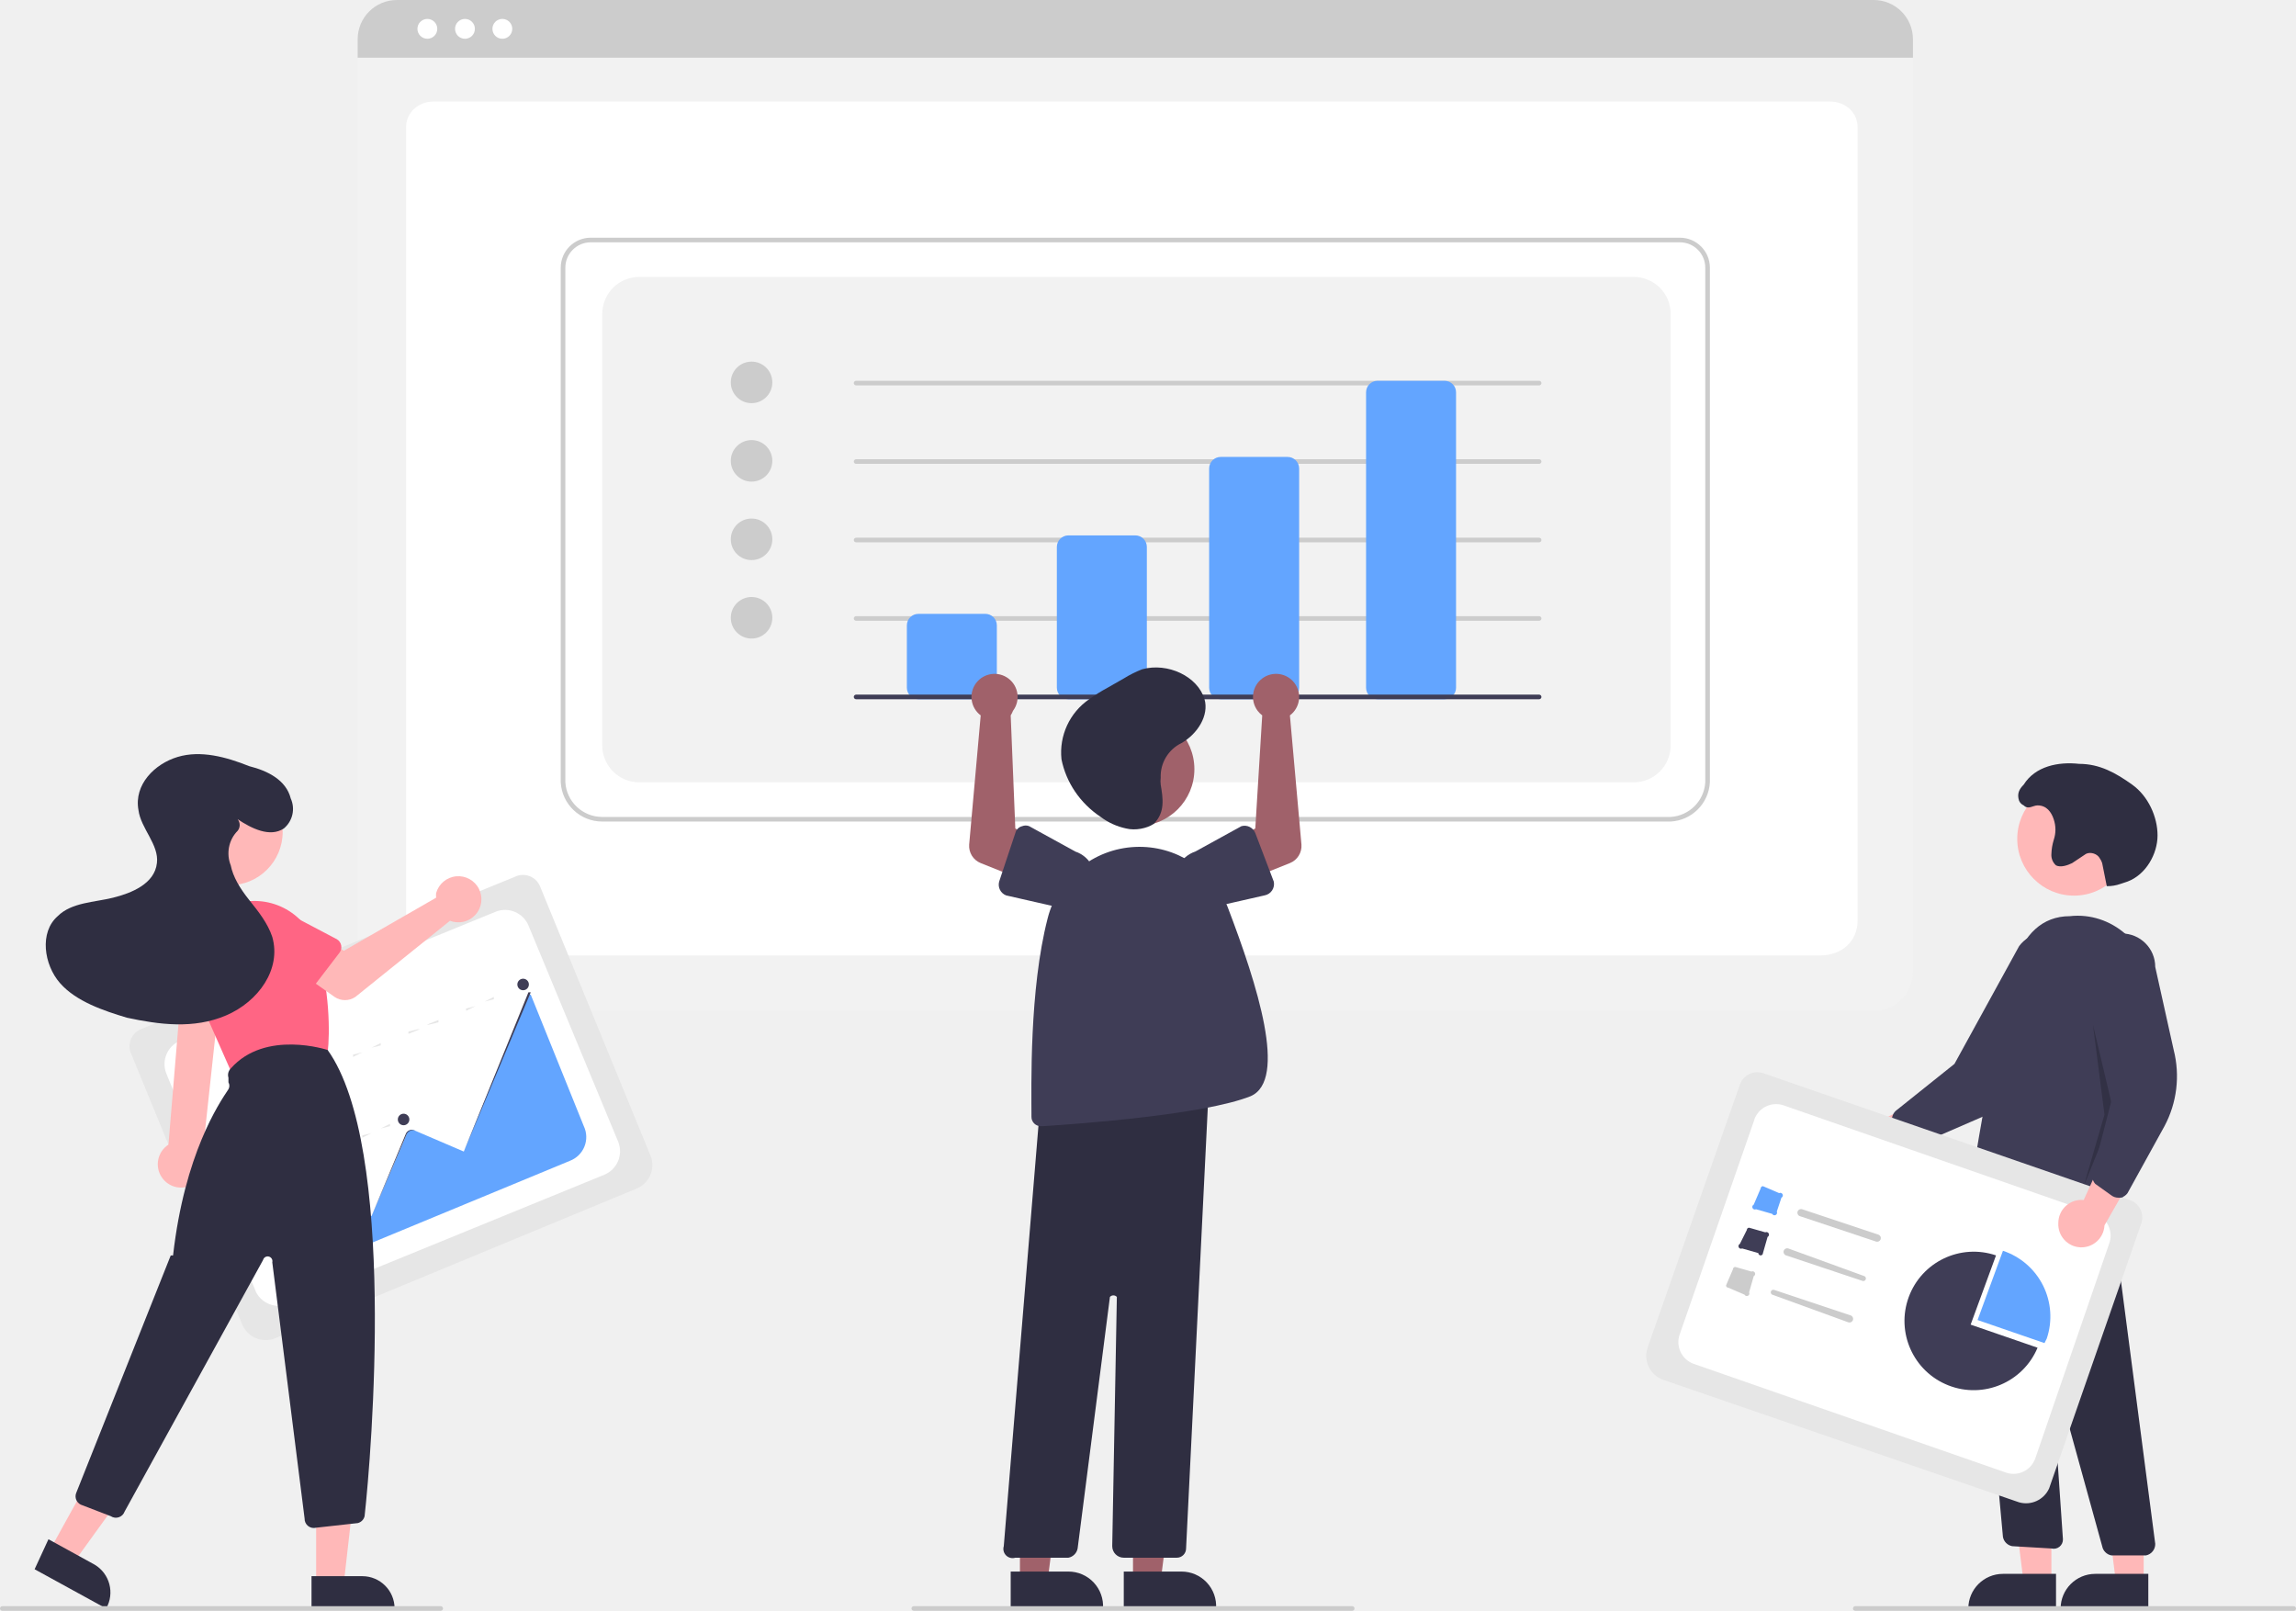
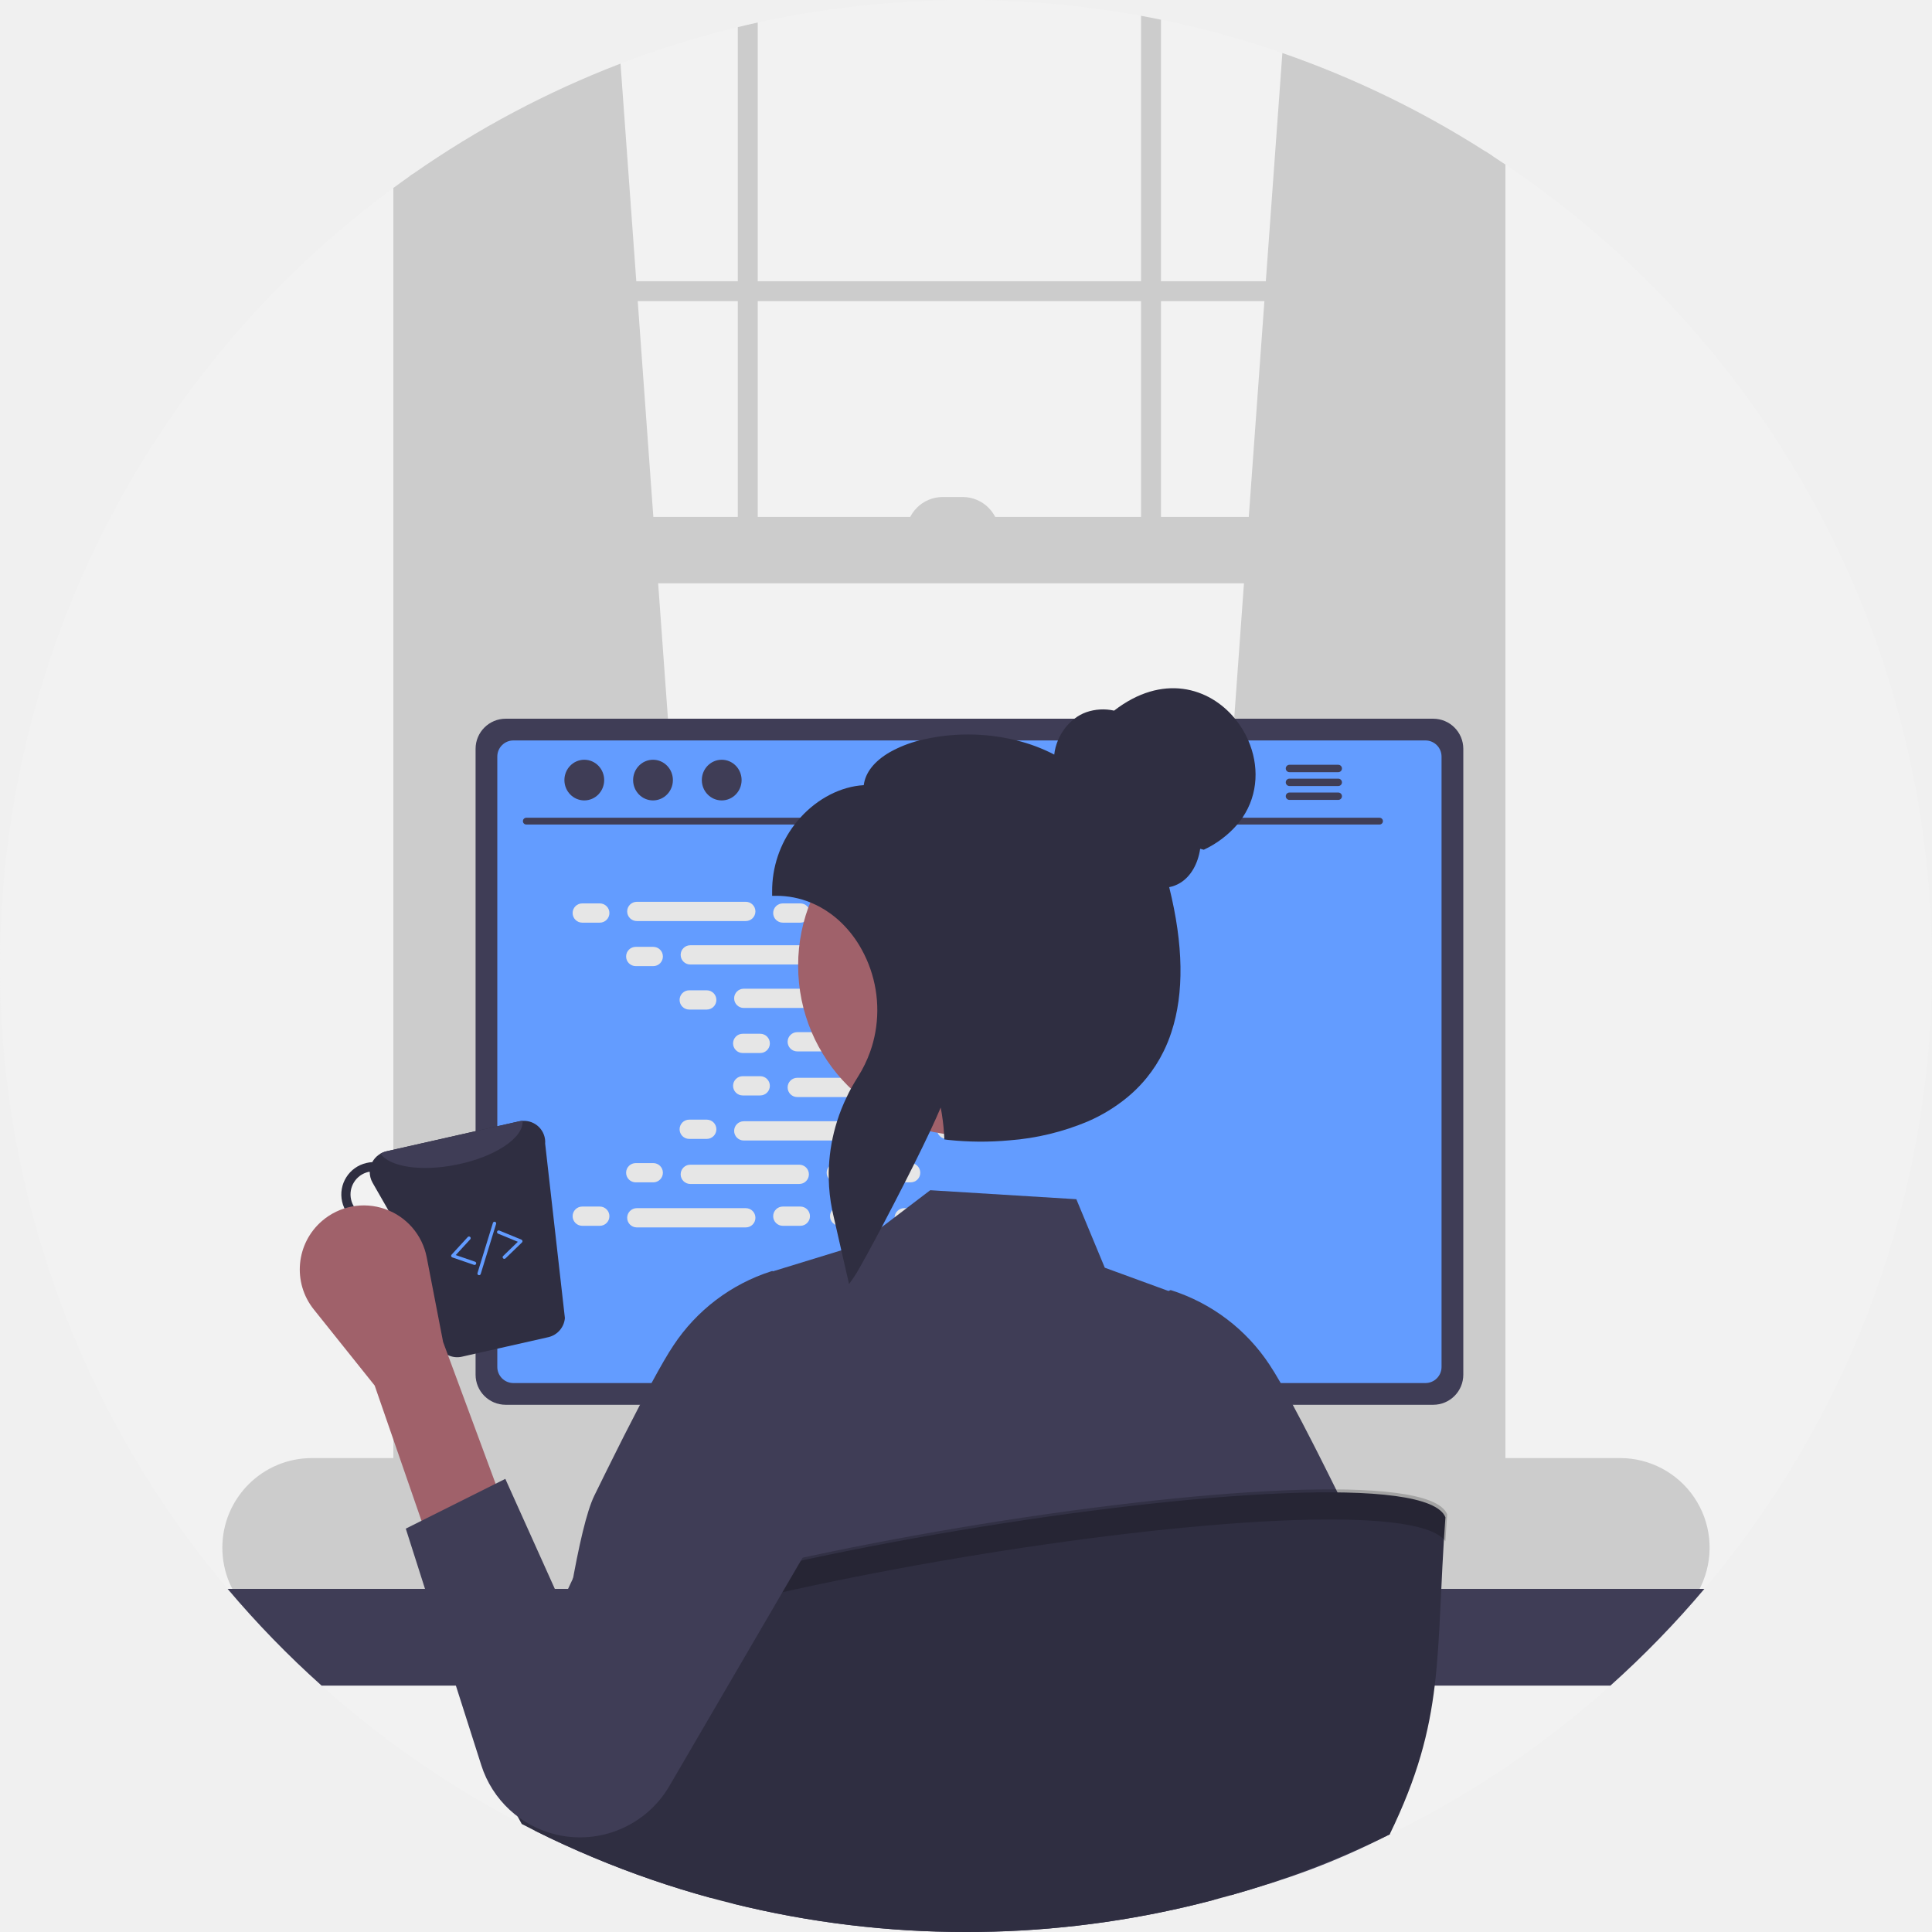
- <svg xmlns="http://www.w3.org/2000/svg" data-name="Layer 1" viewBox="0 0 995 698">
-   <path fill="#f2f2f2" d="M813 438H172a17 17 0 0 1-17-17V26a12 12 0 0 1 12-12h650a12 12 0 0 1 12 12v395a17 17 0 0 1-16 17Z" />
-   <path fill="#fff" d="M789 414H192c-9 0-16-6-16-15V55c0-6 5-11 12-11h605c7 0 12 5 12 11v344c0 9-7 15-16 15Z" />
-   <path fill="#ccc" d="M829 25H155v-8a17 17 0 0 1 17-17h640a17 17 0 0 1 17 17Z" />
-   <circle cx="185.2" cy="12.5" r="4.3" fill="#fff" />
-   <circle cx="201.5" cy="12.5" r="4.3" fill="#fff" />
-   <circle cx="217.7" cy="12.5" r="4.3" fill="#fff" />
-   <path fill="#ccc" d="M724 356H261a18 18 0 0 1-18-17V116a13 13 0 0 1 13-13h472a13 13 0 0 1 13 13v223a18 18 0 0 1-17 17ZM256 105a11 11 0 0 0-11 11v223a16 16 0 0 0 16 15h463a16 16 0 0 0 15-15V116a11 11 0 0 0-11-11Z" />
-   <path fill="#f2f2f2" d="M277 339h431a16 16 0 0 0 16-16V136a16 16 0 0 0-16-16H277a16 16 0 0 0-16 16v187a16 16 0 0 0 16 16Z" />
-   <circle cx="325.7" cy="165.7" r="9" fill="#ccc" />
-   <circle cx="325.7" cy="199.7" r="9" fill="#ccc" />
-   <circle cx="325.7" cy="233.7" r="9" fill="#ccc" />
-   <circle cx="325.7" cy="267.7" r="9" fill="#ccc" />
-   <path fill="#ccc" d="M667 167H371a1 1 0 0 1 0-2h296a1 1 0 0 1 0 2ZM667 201H371a1 1 0 0 1 0-2h296a1 1 0 0 1 0 2ZM667 235H371a1 1 0 0 1 0-2h296a1 1 0 0 1 0 2ZM667 269H371a1 1 0 0 1 0-2h296a1 1 0 0 1 0 2Z" />
-   <path fill="#63a5ff" d="M427 303h-29a5 5 0 0 1-5-5v-27a5 5 0 0 1 5-5h29a5 5 0 0 1 5 5v27a5 5 0 0 1-5 5ZM492 303h-29a5 5 0 0 1-5-5v-61a5 5 0 0 1 5-5h29a5 5 0 0 1 5 5v61a5 5 0 0 1-5 5ZM558 303h-29a5 5 0 0 1-5-5v-95a5 5 0 0 1 5-5h29a5 5 0 0 1 5 5v95a5 5 0 0 1-5 5ZM626 303h-29a5 5 0 0 1-5-5V170a5 5 0 0 1 5-5h29a5 5 0 0 1 5 5v128a5 5 0 0 1-5 5Z" />
-   <path fill="#3f3d56" d="M667 303H371a1 1 0 0 1 0-2h296a1 1 0 0 1 0 2Z" />
-   <path fill="#ffb8b8" d="M797 489a10 10 0 0 1 15-2l32-16-2 19-30 12a10 10 0 0 1-15-13Z" />
-   <path fill="#3f3d56" d="M824 496a5 5 0 0 1-1-2l-3-8a5 5 0 0 1 2-5l25-20 28-51a14 14 0 1 1 23 17l-16 34a46 46 0 0 1-23 23l-30 13a5 5 0 0 1-4 0 4 4 0 0 1-1-1Z" />
-   <circle cx="898.8" cy="363.5" r="24.6" fill="#ffb8b8" />
-   <path fill="#ffb8b8" d="M889 686h-12l-6-48h18v48z" />
-   <path fill="#2f2e41" d="M868 682h23v15h-38a15 15 0 0 1 15-15Z" />
-   <path fill="#ffb8b8" d="M929 686h-12l-6-48h18v48z" />
-   <path fill="#2f2e41" d="M908 682h23v15h-38a15 15 0 0 1 15-15ZM930 674h-15a5 5 0 0 1-4-4l-21-76a1 1 0 0 0-1 0l5 73a4 4 0 0 1-5 4l-17-1a5 5 0 0 1-4-4l-14-153 5 4 54-9 21 161a5 5 0 0 1-4 5Z" />
-   <path fill="#3f3d56" d="M872 529a33 33 0 0 1-17-4 4 4 0 0 1-2-5c2-11 11-70 20-102 4-13 12-21 24-21 18-2 34 12 36 31 3 32-9 78-15 97a4 4 0 0 1-7 2l-10-8a4 4 0 0 0-5 0c-9 8-17 10-24 10Z" />
-   <path d="m907 444 9 38-13 32 9-31-5-39z" opacity=".2" />
-   <path fill="#2f2e41" d="M913 384a17 17 0 0 0 6-1l3-1c8-3 13-12 13-20s-4-17-11-22-14-9-23-9c-9-1-19 1-24 9-2 2-3 4-2 7a4 4 0 0 0 2 2c2 2 4 0 6 0 4 0 6 3 7 6s1 6 0 9a23 23 0 0 0-1 6 6 6 0 0 0 2 5c2 1 5 0 7-1l6-4c2-1 5 0 6 2a7 7 0 0 1 1 2l2 10Z" />
-   <path fill="#e6e6e6" d="m875 651-154-53a11 11 0 0 1-7-14l40-114a8 8 0 0 1 10-5l159 55a8 8 0 0 1 5 10l-40 115a11 11 0 0 1-13 6Z" />
-   <path fill="#fff" d="m734 591 135 47a10 10 0 0 0 13-6l32-93a10 10 0 0 0-6-13l-135-47a10 10 0 0 0-13 7l-32 92a10 10 0 0 0 6 13Z" />
-   <path fill="#63a5ff" d="m768 526-7-2a1 1 0 0 1-1-2l3-7a1 1 0 0 1 1-1l7 3a1 1 0 0 1 1 2l-2 6a1 1 0 0 1-2 1Z" />
-   <path fill="#3f3d56" d="m762 543-7-2a1 1 0 0 1-1-2l3-6a1 1 0 0 1 1-1l7 2a1 1 0 0 1 1 2l-2 7a1 1 0 0 1-2 0Z" />
-   <path fill="#ccc" d="m756 561-7-3a1 1 0 0 1-1-1l3-7a1 1 0 0 1 1-1l7 2a1 1 0 0 1 1 2l-2 7a1 1 0 0 1-2 1ZM813 538l-33-11a1 1 0 1 1 1-3l33 11a1 1 0 1 1-1 3ZM807 555l-33-11a1 1 0 0 1 1-3l33 12a1 1 0 1 1-1 2ZM801 573l-33-12a1 1 0 0 1 1-2l33 11a1 1 0 0 1-1 3Z" />
-   <path fill="#63a5ff" d="m886 582 1-2a30 30 0 0 0-19-38l-11 30Z" />
-   <path fill="#3f3d56" d="m854 574 11-30a30 30 0 1 0 18 40Z" />
-   <path fill="#ffb8b8" d="M892 530a10 10 0 0 1 11-10l15-33 10 16-16 28a10 10 0 0 1-20-1Z" />
-   <path fill="#3f3d56" d="M918 519a5 5 0 0 1-3-1l-7-5a5 5 0 0 1-1-5l8-31-10-58a14 14 0 1 1 29 0l8 36a46 46 0 0 1-4 33l-16 29a5 5 0 0 1-3 2 4 4 0 0 1-1 0Z" />
-   <path fill="#ccc" d="M994 698H804a1 1 0 0 1 0-2h190a1 1 0 0 1 0 2Z" />
-   <path fill="#a0616a" d="M491 685h12l6-47h-18v47z" />
-   <path fill="#2f2e41" d="M487 681h25a15 15 0 0 1 15 16h-40Z" />
-   <path fill="#a0616a" d="M442 685h12l6-47h-18v47z" />
-   <path fill="#2f2e41" d="M438 681h25a15 15 0 0 1 15 16h-40Z" />
-   <circle cx="493" cy="333.3" r="24.6" fill="#a0616a" />
-   <path fill="#2f2e41" d="M510 675h-23a5 5 0 0 1-5-5l2-108a2 2 0 0 0-3 0l-14 109a5 5 0 0 1-4 4h-23a4 4 0 0 1-5-5l16-194 73-8-10 203a4 4 0 0 1-4 4Z" />
-   <path fill="#3f3d56" d="M451 488a4 4 0 0 1-4-4c0-13-1-55 7-86a41 41 0 0 1 38-31 41 41 0 0 1 40 26c13 34 26 75 10 82-20 8-74 12-90 13h-1Z" />
-   <path fill="#a0616a" d="M545 308a11 11 0 0 0 2 2l-3 49-11 6 6 17 20-8a8 8 0 0 0 5-8l-5-56a10 10 0 1 0-14-2Z" />
-   <path fill="#3f3d56" d="m544 361 8 21a5 5 0 0 1-4 6l-22 5a12 12 0 0 1-8-24l20-11a5 5 0 0 1 6 3Z" />
-   <path fill="#a0616a" d="M439 308a11 11 0 0 1-1 2l2 49 11 6-6 17-20-8a8 8 0 0 1-5-8l5-56a10 10 0 1 1 14-2Z" />
-   <path fill="#3f3d56" d="M443 358a4 4 0 0 1 3 0l20 11a12 12 0 0 1-8 24l-22-5a5 5 0 0 1-3-6l7-21a4 4 0 0 1 3-3Z" />
-   <path fill="#2f2e41" d="M503 337a16 16 0 0 1 9-15c7-4 12-12 10-19-3-10-16-16-27-13a49 49 0 0 0-8 4l-7 4a72 72 0 0 0-8 5 28 28 0 0 0-12 26c2 10 8 19 17 25a28 28 0 0 0 11 5c4 1 9 0 12-2 5-5 4-11 3-17a12 12 0 0 1 0-3Z" />
-   <path fill="#ccc" d="M586 698H396a1 1 0 0 1 0-2h190a1 1 0 0 1 0 2Z" />
-   <path fill="#e6e6e6" d="m276 515-157 65a11 11 0 0 1-14-6L57 457a8 8 0 0 1 4-11l162-66a8 8 0 0 1 11 4l48 117a11 11 0 0 1-6 14Z" />
-   <path fill="#fff" d="m125 565 137-56a11 11 0 0 0 6-14l-39-94a11 11 0 0 0-14-6L78 451a11 11 0 0 0-6 14l39 95a11 11 0 0 0 14 5Z" />
-   <path fill="#e6e6e6" d="m226 427 2-1-2 1zM222 429l-4 2 4-2Zm-8 4-4 1 4-2Zm-8 3-4 2v-1l4-1Zm-8 3-4 2 4-2Zm-8 4-4 1h-1l5-2Zm-8 3-5 2v-1l4-1Zm-9 3-4 2 4-2Zm-8 4-4 1 4-2Zm-8 3-4 2v-1l4-1Zm-8 3-4 2 4-2Zm-8 4-4 1 4-2Zm-8 3-4 2-1-1 5-1Zm-8 3-5 2 4-2Zm-9 4-4 1 4-2Zm-8 3-4 2v-1l4-1Zm-8 4-4 1 4-2ZM90 483h1-1zM173 486h2-2zM169 488l-4 1 4-2Zm-8 3-4 2v-1l4-1Zm-8 3-4 2 4-2Zm-8 4-4 1 4-2Zm-8 3-4 2v-1l4-1Zm-8 3-4 2 4-2Zm-8 4-4 1 4-2Zm-8 3-4 1 4-2ZM102 514h2-2zM139 516h2-2zM136 519l-5 1 4-2Zm-9 3-4 2v-1l4-1Zm-8 3-4 2 4-2ZM108 529h2-2zM150 542h2-2zM146 544l-4 2v-1l4-1Zm-8 3-4 2h-1l5-2Zm-9 4-4 1 4-2ZM119 554l2-1-2 1z" />
-   <path fill="#63a5ff" d="m131 551 116-48a11 11 0 0 0 6-15l-23-57h-1l-28 68-21-9a3 3 0 0 0-3 0 3 3 0 0 0-1 2l-15 35-15-6a3 3 0 0 0-4 1l-11 29Z" />
-   <path fill="#3f3d56" d="m130 551 12-29a3 3 0 0 1 4-1l15 6 15-36a3 3 0 0 1 4-1l21 9 28-69h1l-29 69-21-9a3 3 0 0 0-4 2l-15 35-15-6a3 3 0 0 0-4 1Z" />
-   <circle cx="141.7" cy="516" r="2.5" fill="#3f3d56" />
-   <circle cx="174.9" cy="485.1" r="2.5" fill="#3f3d56" />
-   <circle cx="226.7" cy="426.6" r="2.5" fill="#3f3d56" />
-   <path fill="#ffb8b8" d="M84 513a10 10 0 0 0 4-15l8-74H79l-6 72a10 10 0 0 0 11 17Z" />
-   <circle cx="99.4" cy="360.5" r="23.1" fill="#ffb8b8" />
-   <path fill="#ff6584" d="M104 467a4 4 0 0 1-4-3l-15-34a28 28 0 0 1 16-38 28 28 0 0 1 36 18c6 18 6 38 5 46a4 4 0 0 1-3 4l-34 7a4 4 0 0 1-1 0Z" />
-   <path fill="#ffb8b8" d="M137 686h12l5-44h-17v44z" />
-   <path fill="#2f2e41" d="M171 697h-36v-14h22a14 14 0 0 1 14 14Z" />
-   <path fill="#ffb8b8" d="m22 671 10 6 26-36-15-8-21 38z" />
-   <path fill="#2f2e41" d="m46 697-31-17 6-13 20 11a14 14 0 0 1 5 19ZM137 662a4 4 0 0 1-5-4l-14-111a2 2 0 0 0-4-1L54 655a4 4 0 0 1-6 2l-13-5a4 4 0 0 1-2-5l41-103a3 3 0 0 0 1 0c5-44 20-66 24-72a3 3 0 0 0 0-3v-2a4 4 0 0 1 1-4c15-17 42-8 42-8 30 42 19 175 16 202a4 4 0 0 1-3 3l-18 2Z" />
-   <path fill="#ffb8b8" d="M189 387a10 10 0 0 0 0 2l-40 23-10-6-11 14 17 12a8 8 0 0 0 9 0l41-33a10 10 0 1 0-6-12Z" />
-   <path fill="#ff6584" d="m147 413-13 17a4 4 0 0 1-6 0l-15-15a12 12 0 0 1 14-18l19 10a4 4 0 0 1 1 6ZM97 443l-21-4a4 4 0 0 1-4-6l7-20a12 12 0 0 1 23 4v22a4 4 0 0 1-5 4Z" />
-   <path fill="#2f2e41" d="M103 355c6 4 14 8 20 4a11 11 0 0 0 3-13c-2-8-10-12-18-14-10-4-21-7-31-4s-19 12-17 23c1 8 9 15 8 23-1 9-11 13-19 15s-18 2-24 8c-8 7-6 21 1 29s19 12 29 15c14 3 29 5 43-1s24-20 20-34c-2-6-6-11-10-16s-7-10-8-15c-2-5-1-11 3-15a4 4 0 0 0 0-5Z" />
-   <path fill="#ccc" d="M191 698H1a1 1 0 0 1 0-2h190a1 1 0 0 1 0 2Z" />
+ <svg xmlns="http://www.w3.org/2000/svg" data-name="Layer 1" width="578" height="578" viewBox="0 0 578 578">
+   <path d="M889,450a287.861,287.861,0,0,1-68.09,186.34c-1.6,1.9-3.23,3.77-4.89,5.63a290.588,290.588,0,0,1-67.49,55.99q-8.67,5.205-17.72,9.81c-.61.31-1.23.62-1.84.92-.73.37-1.47.73-2.21,1.09A286.159,286.159,0,0,1,679.24,728q-2.55.72-5.11,1.4a288.588,288.588,0,0,1-65.84,9.49c-1.16.03-2.3.05-3.4.07-.39.01-.77.02-1.15.02-1.25.01-2.49.02-3.74.02a289.271,289.271,0,0,1-69.54-8.43q-3.42-.84-6.81-1.77a285.473,285.473,0,0,1-34.97-12.03q-9-3.75-17.68-8.09c-1.31-.66-2.62-1.32-3.91-2-.55-.27-1.09-.56-1.63-.84a290.458,290.458,0,0,1-81.65-64.06c-1.6-1.79-3.17-3.61-4.72-5.44a289.025,289.025,0,0,1,49.59-419.1c1.64-1.21,3.29-2.41,4.96-3.58q.495-.345.99-.69a286.753,286.753,0,0,1,97.1-43.85c1.98-.49,3.96-.95,5.96-1.38a291.798,291.798,0,0,1,114.68-2.01c1.99.37,3.98.75,5.96,1.16a287.281,287.281,0,0,1,97.1,39.43c.66.42,1.32.84,1.98,1.28,1.33.86,2.66,1.74,3.97,2.63A288.686,288.686,0,0,1,889,450Z" transform="translate(-311 -161)" fill="#f2f2f2" />
+   <path d="M527,599.51l-92.37,8.2-.99.09V213.66q.495-.345.99-.69a288.323,288.323,0,0,1,62.01-32.94l4.72,65.1.43,5.96,4.67,64.56L507.9,335.51l18.93,261.7Z" transform="translate(-311 -161)" fill="#ccc" />
+   <path d="M755.43,206.32c.66.42,1.32.84,1.98,1.28V607.8l-1.98-.18-91.37-8.11.17-2.3L683.16,335.51l1.44-19.86,4.67-64.56.43-5.96,4.95-68.27A287.687,287.687,0,0,1,755.43,206.32Z" transform="translate(-311 -161)" fill="#ccc" />
+   <path d="M755.43,206.32V613.26c0,7.81-5.38,14.16-12,14.16H446.63c-5.48,0-10.13-4.36-11.54-10.31a16.108,16.108,0,0,1-.46-3.85V212.97q-.495.345-.99.69c-1.67,1.17-3.32,2.37-4.96,3.58V613.26a22.919,22.919,0,0,0,6.18,16,17.06,17.06,0,0,0,7.78,4.66,15.118,15.118,0,0,0,3.99.53h296.8a15.249,15.249,0,0,0,4-.53c7.98-2.15,13.95-10.59,13.95-20.66V210.23c-1.31-.89-2.64-1.77-3.97-2.63C756.75,207.16,756.09,206.74,755.43,206.32Z" transform="translate(-311 -161)" fill="#ccc" />
+   <rect x="120.655" y="84.134" width="326.752" height="5.959" fill="#ccc" />
+   <path d="M531.73,169.12c1.98-.49,3.96-.95,5.96-1.38V329.55h-5.96Z" transform="translate(-311 -161)" fill="#ccc" />
+   <path d="M652.37,165.73c1.99.37,3.98.75,5.96,1.16V329.55h-5.96Z" transform="translate(-311 -161)" fill="#ccc" />
+   <path d="M795.65,597.21H404.34a26.82,26.82,0,0,0,0,53.64H795.65a26.76,26.76,0,0,0,20.12-9.11,27.096,27.096,0,0,0,3.02-4.18,25.54,25.54,0,0,0,1.75-3.56,26.803,26.803,0,0,0-24.89-36.79Z" transform="translate(-311 -161)" fill="#ccc" />
+   <rect x="122.642" y="154.649" width="324.766" height="19.863" fill="#ccc" />
+   <path d="M282.045,148.69h5.959a10.925,10.925,0,0,1,10.925,10.925v0a0,0,0,0,1,0,0h-27.809a0,0,0,0,1,0,0v0a10.925,10.925,0,0,1,10.925-10.925Z" fill="#ccc" />
+   <path d="M820.91,636.34a289.004,289.004,0,0,1-28.12,28.95H407.21a289.004,289.004,0,0,1-28.12-28.95Z" transform="translate(-311 -161)" fill="#3f3d56" />
+   <path d="M632.28,536.07H567.36a3.175,3.175,0,0,0-1.03.16,3.448,3.448,0,0,0-2.43,3.3V642.09h71.85V539.53A3.463,3.463,0,0,0,632.28,536.07Zm-24.57,50.6a7.531,7.531,0,0,1-1.56,4.6,7.665,7.665,0,0,1-13.78-4.6v-11.9a7.67,7.67,0,0,1,15.34,0Z" transform="translate(-311 -161)" fill="#2f2e41" />
+   <path d="M563.68,638.81v9.89a1.94,1.94,0,0,0,1.93,1.94h68.43a1.946,1.946,0,0,0,1.93-1.94v-9.89Z" transform="translate(-311 -161)" fill="#3f3d56" />
+   <path d="M739.78,376.02H462.28a9.011,9.011,0,0,0-9,8.99V572.27a9.007,9.007,0,0,0,9,9h277.5a9.007,9.007,0,0,0,9-9V385.01A9.012,9.012,0,0,0,739.78,376.02Z" transform="translate(-311 -161)" fill="#3f3d56" />
+   <path d="M737.46,382.52H464.59a4.82,4.82,0,0,0-4.81,4.82V569.96a4.818,4.818,0,0,0,4.81,4.81H737.46a4.818,4.818,0,0,0,4.81-4.81V387.34A4.821,4.821,0,0,0,737.46,382.52Z" transform="translate(-311 -161)" fill="#639cff" />
+   <path d="M687.24,650.48l-2.52-11.97a2.992,2.992,0,0,0-1.86-2.17,2.894,2.894,0,0,0-1.06-.2H524.49a2.895,2.895,0,0,0-1.06.2,2.993,2.993,0,0,0-1.86,2.17l-2.52,11.97a2.987,2.987,0,0,0,2.92,3.6H684.31a2.948,2.948,0,0,0,2.32-1.11A2.985,2.985,0,0,0,687.24,650.48Z" transform="translate(-311 -161)" fill="#2f2e41" />
+   <rect x="214.643" y="477.296" width="5" height="3" rx="0.488" fill="#3f3d56" />
+   <rect x="224.643" y="477.296" width="5" height="3" rx="0.488" fill="#3f3d56" />
+   <rect x="234.643" y="477.296" width="5" height="3" rx="0.488" fill="#3f3d56" />
+   <rect x="244.643" y="477.296" width="5" height="3" rx="0.488" fill="#3f3d56" />
+   <rect x="254.643" y="477.296" width="5" height="3" rx="0.488" fill="#3f3d56" />
+   <rect x="264.643" y="477.296" width="5" height="3" rx="0.488" fill="#3f3d56" />
+   <rect x="274.643" y="477.296" width="5" height="3" rx="0.488" fill="#3f3d56" />
+   <rect x="284.643" y="477.296" width="5" height="3" rx="0.488" fill="#3f3d56" />
+   <rect x="294.643" y="477.296" width="5" height="3" rx="0.488" fill="#3f3d56" />
+   <rect x="304.643" y="477.296" width="5" height="3" rx="0.488" fill="#3f3d56" />
+   <rect x="314.643" y="477.296" width="5" height="3" rx="0.488" fill="#3f3d56" />
+   <rect x="324.643" y="477.296" width="5" height="3" rx="0.488" fill="#3f3d56" />
+   <rect x="334.643" y="477.296" width="5" height="3" rx="0.488" fill="#3f3d56" />
+   <rect x="344.643" y="477.296" width="5" height="3" rx="0.488" fill="#3f3d56" />
+   <rect x="354.643" y="477.296" width="5" height="3" rx="0.488" fill="#3f3d56" />
+   <rect x="364.643" y="477.296" width="5" height="3" rx="0.488" fill="#3f3d56" />
+   <rect x="214.525" y="482.296" width="5" height="3" rx="0.488" fill="#3f3d56" />
+   <rect x="224.525" y="482.296" width="5" height="3" rx="0.488" fill="#3f3d56" />
+   <rect x="234.525" y="482.296" width="5" height="3" rx="0.488" fill="#3f3d56" />
+   <rect x="244.525" y="482.296" width="5" height="3" rx="0.488" fill="#3f3d56" />
+   <rect x="254.525" y="482.296" width="5" height="3" rx="0.488" fill="#3f3d56" />
+   <rect x="264.525" y="482.296" width="5" height="3" rx="0.488" fill="#3f3d56" />
+   <rect x="274.525" y="482.296" width="5" height="3" rx="0.488" fill="#3f3d56" />
+   <rect x="284.525" y="482.296" width="5" height="3" rx="0.488" fill="#3f3d56" />
+   <rect x="294.525" y="482.296" width="5" height="3" rx="0.488" fill="#3f3d56" />
+   <rect x="304.525" y="482.296" width="5" height="3" rx="0.488" fill="#3f3d56" />
+   <rect x="314.525" y="482.296" width="5" height="3" rx="0.488" fill="#3f3d56" />
+   <rect x="324.525" y="482.296" width="5" height="3" rx="0.488" fill="#3f3d56" />
+   <rect x="334.525" y="482.296" width="5" height="3" rx="0.488" fill="#3f3d56" />
+   <rect x="344.525" y="482.296" width="5" height="3" rx="0.488" fill="#3f3d56" />
+   <rect x="354.525" y="482.296" width="5" height="3" rx="0.488" fill="#3f3d56" />
+   <rect x="364.525" y="482.296" width="5" height="3" rx="0.488" fill="#3f3d56" />
+   <rect x="262.525" y="488.296" width="40" height="3" rx="0.488" fill="#3f3d56" />
+   <path d="M723.748,407.677H468.425a1.016,1.016,0,0,1,0-2.031H723.748a1.016,1.016,0,0,1,0,2.031Z" transform="translate(-311 -161)" fill="#3f3d56" />
+   <ellipse cx="174.805" cy="233.379" rx="5.95" ry="6.083" fill="#3f3d56" />
+   <ellipse cx="195.361" cy="233.379" rx="5.95" ry="6.083" fill="#3f3d56" />
+   <ellipse cx="215.917" cy="233.379" rx="5.95" ry="6.083" fill="#3f3d56" />
+   <path d="M711.37,389.8h-14.6a1.105,1.105,0,0,0,0,2.21h14.6a1.105,1.105,0,0,0,0-2.21Z" transform="translate(-311 -161)" fill="#3f3d56" />
+   <path d="M711.37,393.95h-14.6a1.105,1.105,0,0,0,0,2.21h14.6a1.105,1.105,0,0,0,0-2.21Z" transform="translate(-311 -161)" fill="#3f3d56" />
+   <path d="M711.37,398.1h-14.6a1.105,1.105,0,0,0,0,2.21h14.6a1.105,1.105,0,0,0,0-2.21Z" transform="translate(-311 -161)" fill="#3f3d56" />
+   <rect x="171.314" y="270.273" width="11.006" height="5.76" rx="2.88" fill="#e6e6e6" />
+   <rect x="231.314" y="270.273" width="11.006" height="5.76" rx="2.88" fill="#e6e6e6" />
+   <rect x="248.314" y="270.273" width="11.006" height="5.76" rx="2.88" fill="#e6e6e6" />
+   <rect x="187.634" y="269.793" width="38.366" height="5.76" rx="2.88" fill="#e6e6e6" />
+   <rect x="267.634" y="269.793" width="38.366" height="5.76" rx="2.88" fill="#e6e6e6" />
+   <rect x="187.314" y="283.273" width="11.006" height="5.76" rx="2.88" fill="#e6e6e6" />
+   <rect x="247.314" y="283.273" width="11.006" height="5.76" rx="2.88" fill="#e6e6e6" />
+   <rect x="264.314" y="283.273" width="11.006" height="5.76" rx="2.88" fill="#e6e6e6" />
+   <rect x="203.634" y="282.793" width="38.366" height="5.76" rx="2.88" fill="#e6e6e6" />
+   <rect x="283.634" y="282.793" width="38.366" height="5.76" rx="2.88" fill="#e6e6e6" />
+   <rect x="203.314" y="296.273" width="11.006" height="5.76" rx="2.88" fill="#e6e6e6" />
+   <rect x="263.314" y="296.273" width="11.006" height="5.76" rx="2.88" fill="#e6e6e6" />
+   <rect x="280.314" y="296.273" width="11.006" height="5.76" rx="2.88" fill="#e6e6e6" />
+   <rect x="219.634" y="295.793" width="38.366" height="5.76" rx="2.88" fill="#e6e6e6" />
+   <rect x="299.634" y="295.793" width="38.366" height="5.76" rx="2.88" fill="#e6e6e6" />
+   <rect x="219.314" y="309.273" width="11.006" height="5.76" rx="2.88" fill="#e6e6e6" />
+   <rect x="279.314" y="309.273" width="11.006" height="5.76" rx="2.88" fill="#e6e6e6" />
+   <rect x="296.314" y="309.273" width="11.006" height="5.76" rx="2.88" fill="#e6e6e6" />
+   <rect x="235.634" y="308.793" width="38.366" height="5.76" rx="2.88" fill="#e6e6e6" />
+   <rect x="231.314" y="360.967" width="11.006" height="5.76" rx="2.88" fill="#e6e6e6" />
+   <rect x="248.314" y="360.967" width="11.006" height="5.76" rx="2.88" fill="#e6e6e6" />
+   <rect x="267.634" y="361.447" width="38.366" height="5.76" rx="2.88" fill="#e6e6e6" />
+   <rect x="171.314" y="360.967" width="11.006" height="5.76" rx="2.88" fill="#e6e6e6" />
+   <rect x="187.634" y="361.447" width="38.366" height="5.76" rx="2.88" fill="#e6e6e6" />
+   <rect x="187.314" y="347.967" width="11.006" height="5.76" rx="2.88" fill="#e6e6e6" />
+   <rect x="247.314" y="347.967" width="11.006" height="5.76" rx="2.88" fill="#e6e6e6" />
+   <rect x="264.314" y="347.967" width="11.006" height="5.76" rx="2.88" fill="#e6e6e6" />
+   <rect x="203.634" y="348.447" width="38.366" height="5.76" rx="2.88" fill="#e6e6e6" />
+   <rect x="203.314" y="334.967" width="11.006" height="5.76" rx="2.88" fill="#e6e6e6" />
+   <rect x="263.314" y="334.967" width="11.006" height="5.76" rx="2.88" fill="#e6e6e6" />
+   <rect x="280.314" y="334.967" width="11.006" height="5.76" rx="2.88" fill="#e6e6e6" />
+   <rect x="219.634" y="335.447" width="38.366" height="5.76" rx="2.88" fill="#e6e6e6" />
+   <rect x="219.314" y="321.967" width="11.006" height="5.76" rx="2.88" fill="#e6e6e6" />
+   <rect x="279.314" y="321.967" width="11.006" height="5.76" rx="2.88" fill="#e6e6e6" />
+   <rect x="296.314" y="321.967" width="11.006" height="5.76" rx="2.88" fill="#e6e6e6" />
+   <rect x="235.634" y="322.447" width="38.366" height="5.76" rx="2.88" fill="#e6e6e6" />
+   <path d="M726.81,709.77c-.61.31-1.23.62-1.84.92-15.8,7.9-28.44,12.39-45.73,17.31-1.46-16.3-2.87-44.95-4.24-62.71-.36-4.61-.72-8.48-1.07-11.21a15.182,15.182,0,0,0-.88-4.25l.06,4.25.15,11.21.87,64.11a288.588,288.588,0,0,1-65.84,9.49c-1.16.03-2.3.05-3.4.07-.39.01-.77.02-1.15.02-1.25.01-2.49.02-3.74.02a289.271,289.271,0,0,1-69.54-8.43c.49-16.13.98-44.46,1.45-65.28.1-4.07.19-7.86.29-11.21.19-7.16.39-12.32.58-14.05a4.361,4.361,0,0,0-.39.97,97.154,97.154,0,0,0-1.89,13.08c-.35,3.35-.7,7.14-1.05,11.21-1.86,21.63-3.8,51.04-5.8,63.51a285.473,285.473,0,0,1-34.97-12.03q-9-3.75-17.68-8.09c1.1-7.2,2.25-15.27,3.43-23.64.92-6.49,1.87-13.16,2.84-19.75,1.5-10.18,3.04-20.16,4.6-28.95,2.28-12.84,4.62-23.16,6.94-27.9,2.2-4.5,4.4-8.94,6.53-13.19.74-1.49,1.48-2.96,2.2-4.39.17-.34.34-.67.51-1,1.53-3.01,3.01-5.89,4.42-8.59,1.21-2.31,2.36-4.49,3.45-6.5,2.64-4.88,4.88-8.77,6.54-11.23a55.257,55.257,0,0,1,29.28-22.21l.3-.08.21.09,20.45-6.28,2.99-.92,2.01-.62,7.08-5.39,3.85-2.93,3.61-2.75,7.06-5.37,43.71,2.69,8.51,20.49,19.06,6.97.33-.15.29-.12.3.08a55.306,55.306,0,0,1,29.28,22.21c.94,1.41,2.08,3.27,3.37,5.52,1.1,1.91,2.3,4.09,3.6,6.5,1.85,3.43,3.87,7.3,6.01,11.49.47.92.95,1.86,1.43,2.81q1.335,2.64,2.71,5.39c2.13,4.25,4.33,8.69,6.53,13.2,1.91,3.91,3.84,11.95,5.74,22.18,1.57,8.5,3.13,18.52,4.64,28.95,1.98,13.52-.13,29.71,1.66,42.15C726.58,708.23,726.7,709,726.81,709.77Z" transform="translate(-311 -161)" fill="#3f3d56" />
+   <circle cx="289.615" cy="288.888" r="50.836" fill="#a0616a" />
+   <path d="M684.45,382.52a26.608,26.608,0,0,0-3.97-6.5c-7.72-9.43-21.76-13.58-36.17-2.42a15.279,15.279,0,0,0-8.35.48,12.91,12.91,0,0,0-3.52,1.94,15.97,15.97,0,0,0-4.94,6.5,15.522,15.522,0,0,0-1.1,4.23,50.565,50.565,0,0,0-11.23-4.23,60.34,60.34,0,0,0-29.13,0,36.544,36.544,0,0,0-8.78,3.48c-4.68,2.7-7.37,6.11-7.85,9.9-6.75.38-13.77,3.93-19,9.75-.59.65-1.16,1.33-1.69,2.03A32.709,32.709,0,0,0,542,427.73V429h1.27a26.87,26.87,0,0,1,10.15,1.98,27.585,27.585,0,0,1,5.89,3.25,28.764,28.764,0,0,1,3.37,2.8,33.483,33.483,0,0,1,6.12,8.05,37.459,37.459,0,0,1,4.08,24.71,36.2,36.2,0,0,1-1.52,5.76,37.584,37.584,0,0,1-3.71,7.63c-.06.09-.11.18-.17.27-.67,1.07-1.31,2.16-1.91,3.26-.45.82-.87,1.66-1.26,2.5a51.957,51.957,0,0,0-2.88,7.24,53.586,53.586,0,0,0-2.44,13.54c-.07,1.22-.09,2.44-.05,3.66a51.979,51.979,0,0,0,1.03,9.36c.09.42.18.83.27,1.25l.73,3.19,1.73,7.61,1.2,5.24,1.11,4.86,1.64-2.35c.56-.8,1.97-3.26,3.86-6.74,1.25-2.27,2.7-4.98,4.27-7.94,2.19-4.15,4.59-8.78,6.94-13.4.95-1.87,1.89-3.73,2.8-5.55,1.72-3.45,3.34-6.78,4.73-9.74,1.28-2.73,2.37-5.15,3.18-7.09.25,1.27.46,2.56.62,3.86.18,1.32.31,2.66.38,4,.02.2.03.41.04.61l.04.82.01.24,1.06.14a93.022,93.022,0,0,0,18.4.14h.01a74.862,74.862,0,0,0,23.56-5.71,49.257,49.257,0,0,0,11.8-7.24,41.3,41.3,0,0,0,4.66-4.52c.36-.41.71-.82,1.05-1.24a41.125,41.125,0,0,0,5.05-7.9,41.802,41.802,0,0,0,2.34-5.76c3.84-11.63,3.62-26.14-.66-43.38a9.923,9.923,0,0,0,3.27-1.26c3.14-1.89,5.32-5.64,6-10.22l1.08.29a30.104,30.104,0,0,0,10.01-7.54,24.115,24.115,0,0,0,1.54-2.03C687.58,398.45,687.62,389.81,684.45,382.52Z" transform="translate(-311 -161)" fill="#2f2e41" />
+   <polygon points="206.32 475.296 214.817 442.504 222.32 470.8 206.32 475.296" opacity="0.2" />
+   <path d="M743.43,614.93c-3.04,41.88.11,60.32-16.67,94.85A286.159,286.159,0,0,1,679.24,728q-2.55.72-5.11,1.4a288.588,288.588,0,0,1-65.84,9.49c-1.16.03-2.3.05-3.4.07-.39.01-.77.02-1.15.02-1.25.01-2.49.02-3.74.02a289.271,289.271,0,0,1-69.54-8.43q-3.42-.84-6.81-1.77a285.473,285.473,0,0,1-34.97-12.03q-9-3.75-17.68-8.09c-1.31-.66-2.62-1.32-3.91-2-6.63-11.66-10.4-25.84-10.48-42.88C461.2,634.44,733.29,589.61,743.43,614.93Z" transform="translate(-311 -161)" fill="#2f2e41" />
+   <path d="M743.422,622.102c.155-2.593.329-5.271.531-8.06-10.14-25.32-282.23,19.51-286.82,48.87.013,2.692.128,5.304.321,7.855C468.57,641.789,727.059,599.181,743.422,622.102Z" transform="translate(-311 -161)" opacity="0.2" />
+   <path d="M474.096,503.152a6.365,6.365,0,0,0-6.753-6.816,5.854,5.854,0,0,0-1.005.126l-39.762,8.983a6.548,6.548,0,0,0-4.209,3.235,8.184,8.184,0,0,0-1.727.251,9.661,9.661,0,0,0,4.271,18.845,9.794,9.794,0,0,0,3.895-1.884l13.474,37.941a6.329,6.329,0,0,0,6.941,3.046l25.849-5.842A6.416,6.416,0,0,0,480,555.32Zm-49.781,21.923a6.91,6.91,0,0,1-3.078-13.474c.126-.031.251,0,.377-.031a6.506,6.506,0,0,0,.848,3.266l4.931,8.606A6.505,6.505,0,0,1,424.314,525.074Z" transform="translate(-311 -161)" fill="#2f2e41" />
+   <path d="M467.343,496.336c.377,5.025-8.229,10.804-19.755,13.097-10.585,2.167-20.07.659-22.739-3.298a6.025,6.025,0,0,1,1.728-.691l39.762-8.983A5.854,5.854,0,0,1,467.343,496.336Z" transform="translate(-311 -161)" fill="#3f3d56" />
+   <path d="M439.843,623.905,462.177,612.738l-18.611-50.251-4.905-25.342a19.161,19.161,0,0,0-31.282-10.907h0a19.161,19.161,0,0,0-2.493,26.518l18.207,22.759Z" transform="translate(-311 -161)" fill="#a0616a" />
+   <path d="M462.177,603.433l-29.778,14.889,22.599,70.809A30.977,30.977,0,0,0,477.333,709.847h0a30.977,30.977,0,0,0,33.737-14.197l59.925-102.714a31.62,31.62,0,0,0-10.196-42.982h0a31.62,31.62,0,0,0-45.296,12.765l-36.576,77.936Z" transform="translate(-311 -161)" fill="#3f3d56" />
+   <path d="M452.967,539.441a.496.496,0,0,1-.163-.027l-6.501-2.238a.499.499,0,0,1-.206-.811l4.835-5.265a.5.5,0,1,1,.736.676l-4.319,4.702,5.779,1.99a.5.5,0,0,1-.163.973Z" transform="translate(-311 -161)" fill="#639cff" />
+   <path d="M461.878,537.617a.5.5,0,0,1-.348-.859l4.395-4.249-5.903-2.433a.5.5,0,1,1,.381-.924l6.609,2.724a.5.5,0,0,1,.157.821l-4.943,4.779A.5.5,0,0,1,461.878,537.617Z" transform="translate(-311 -161)" fill="#639cff" />
+   <path d="M454.332,542.5a.482.482,0,0,1-.147-.022.5.5,0,0,1-.331-.625l4.615-15a.5.5,0,0,1,.956.295l-4.615,15A.5.5,0,0,1,454.332,542.5Z" transform="translate(-311 -161)" fill="#639cff" />
</svg>
